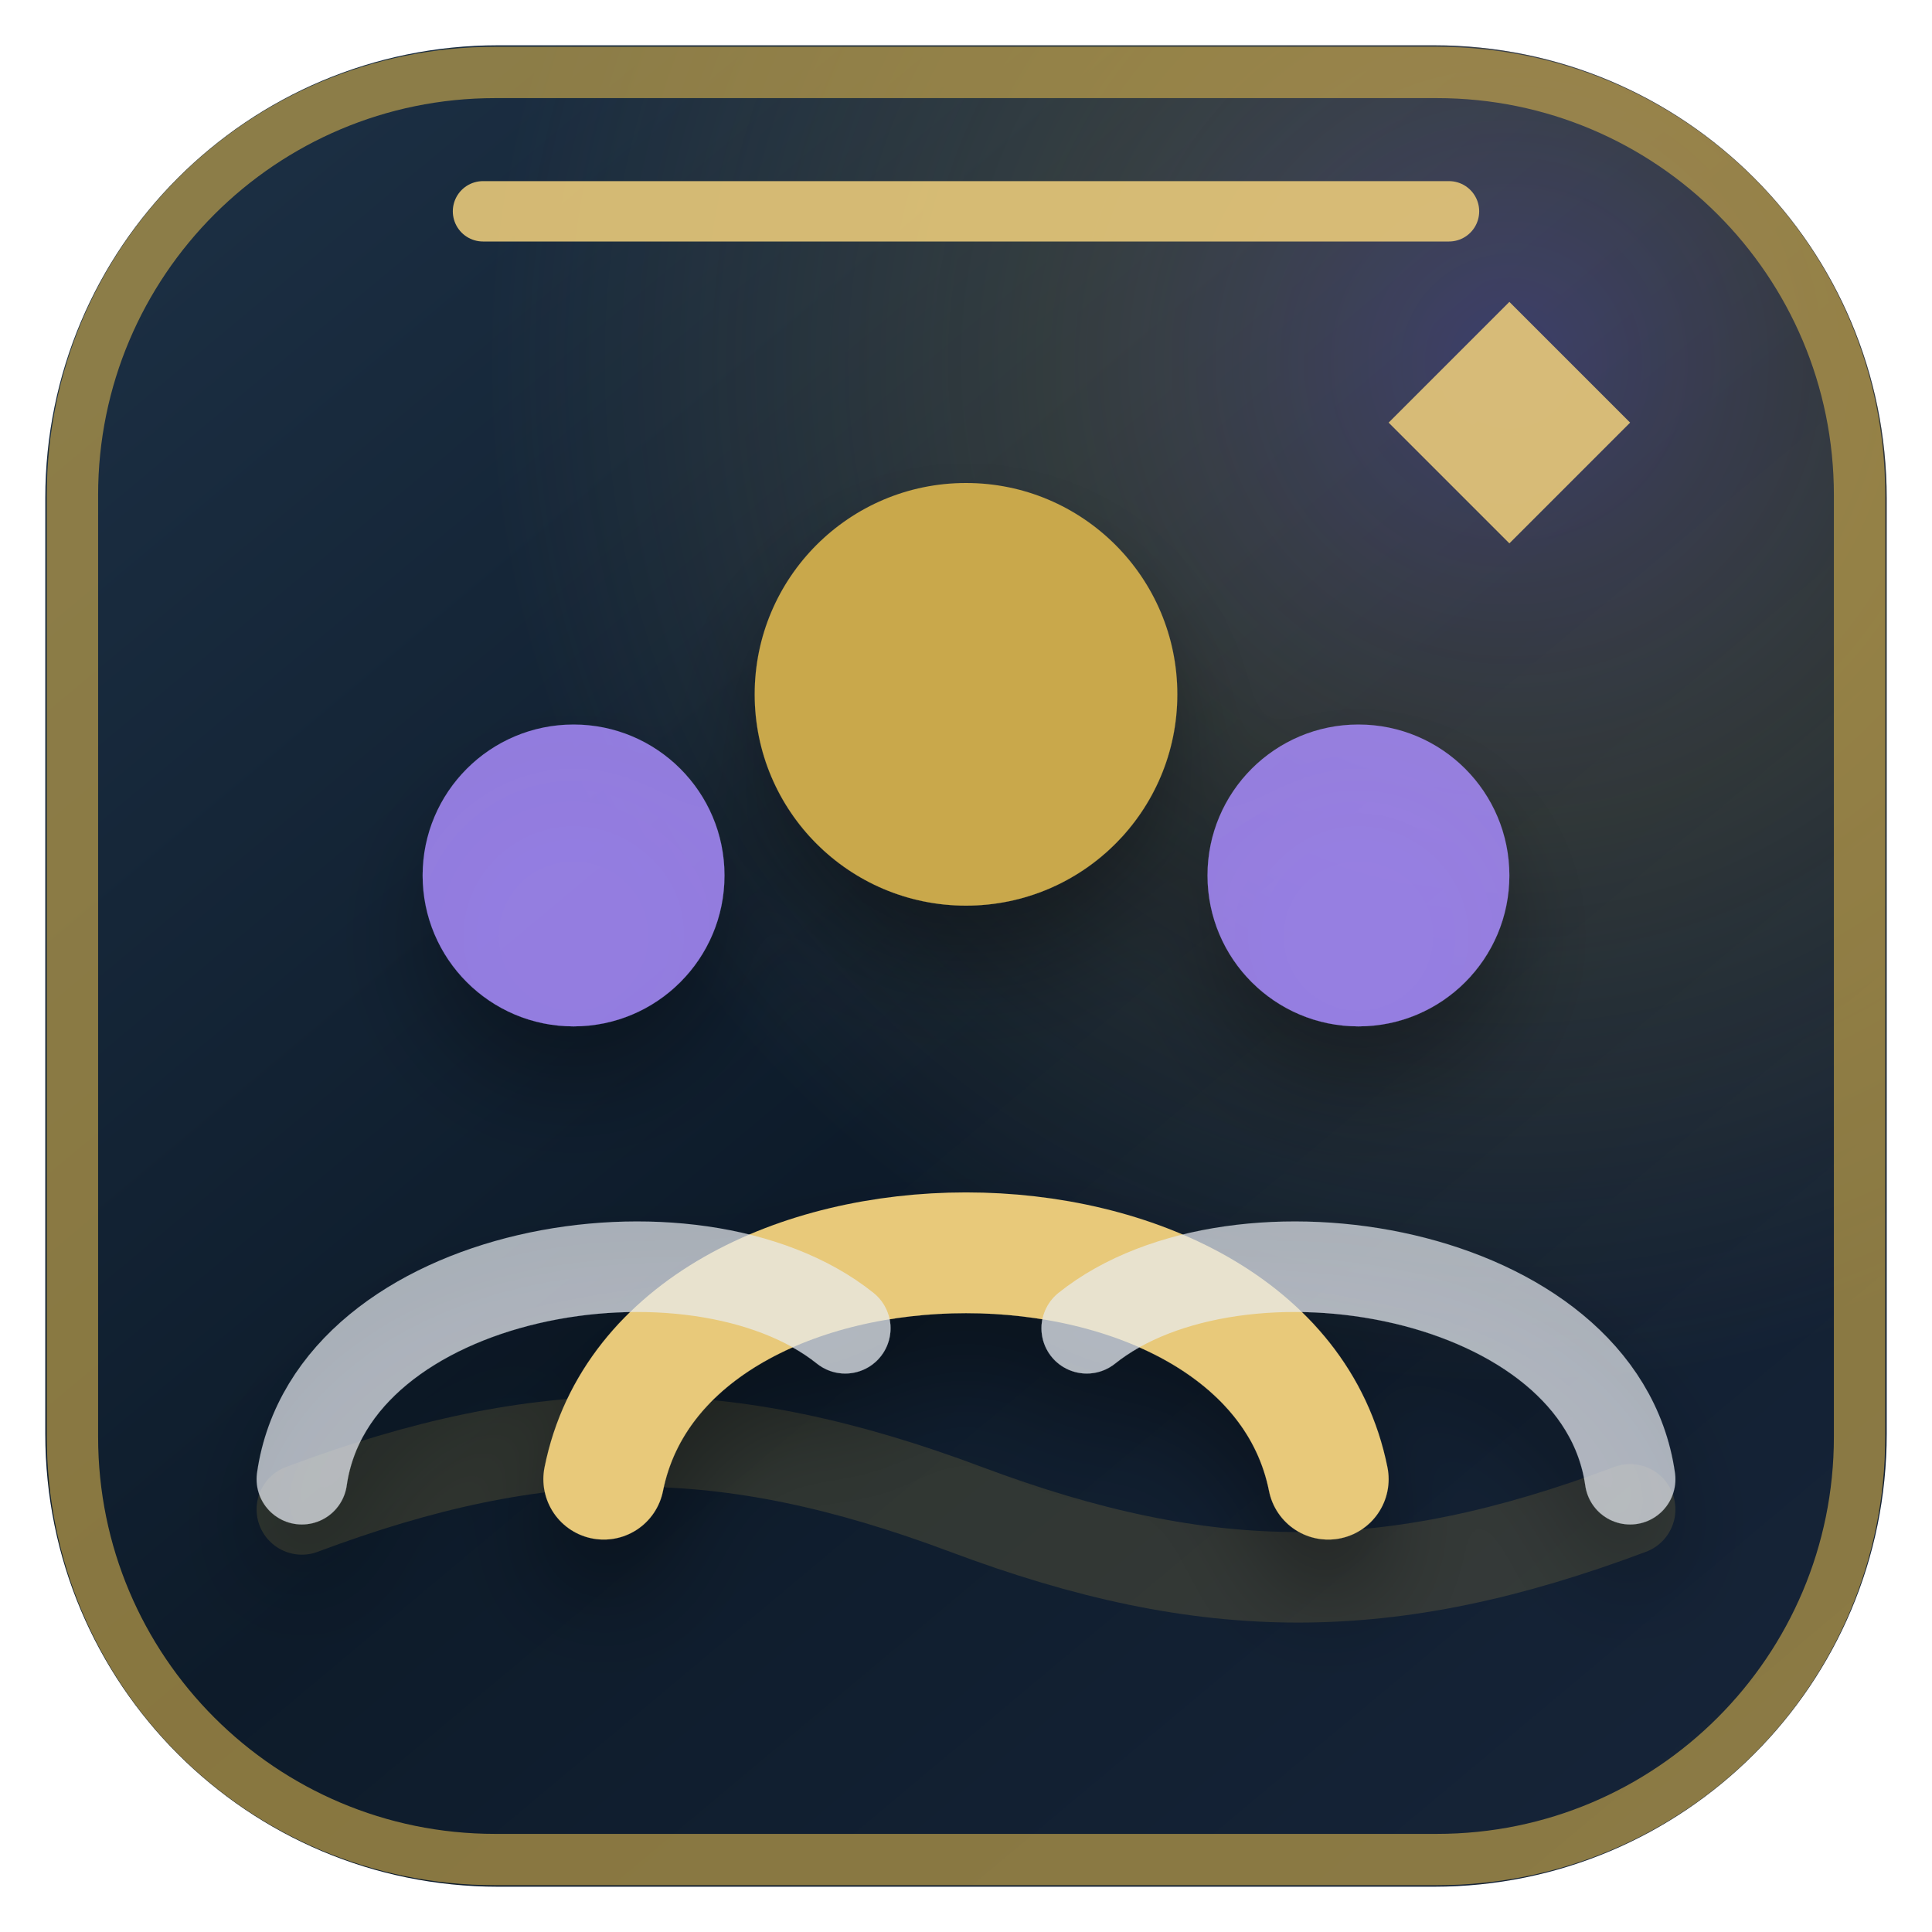
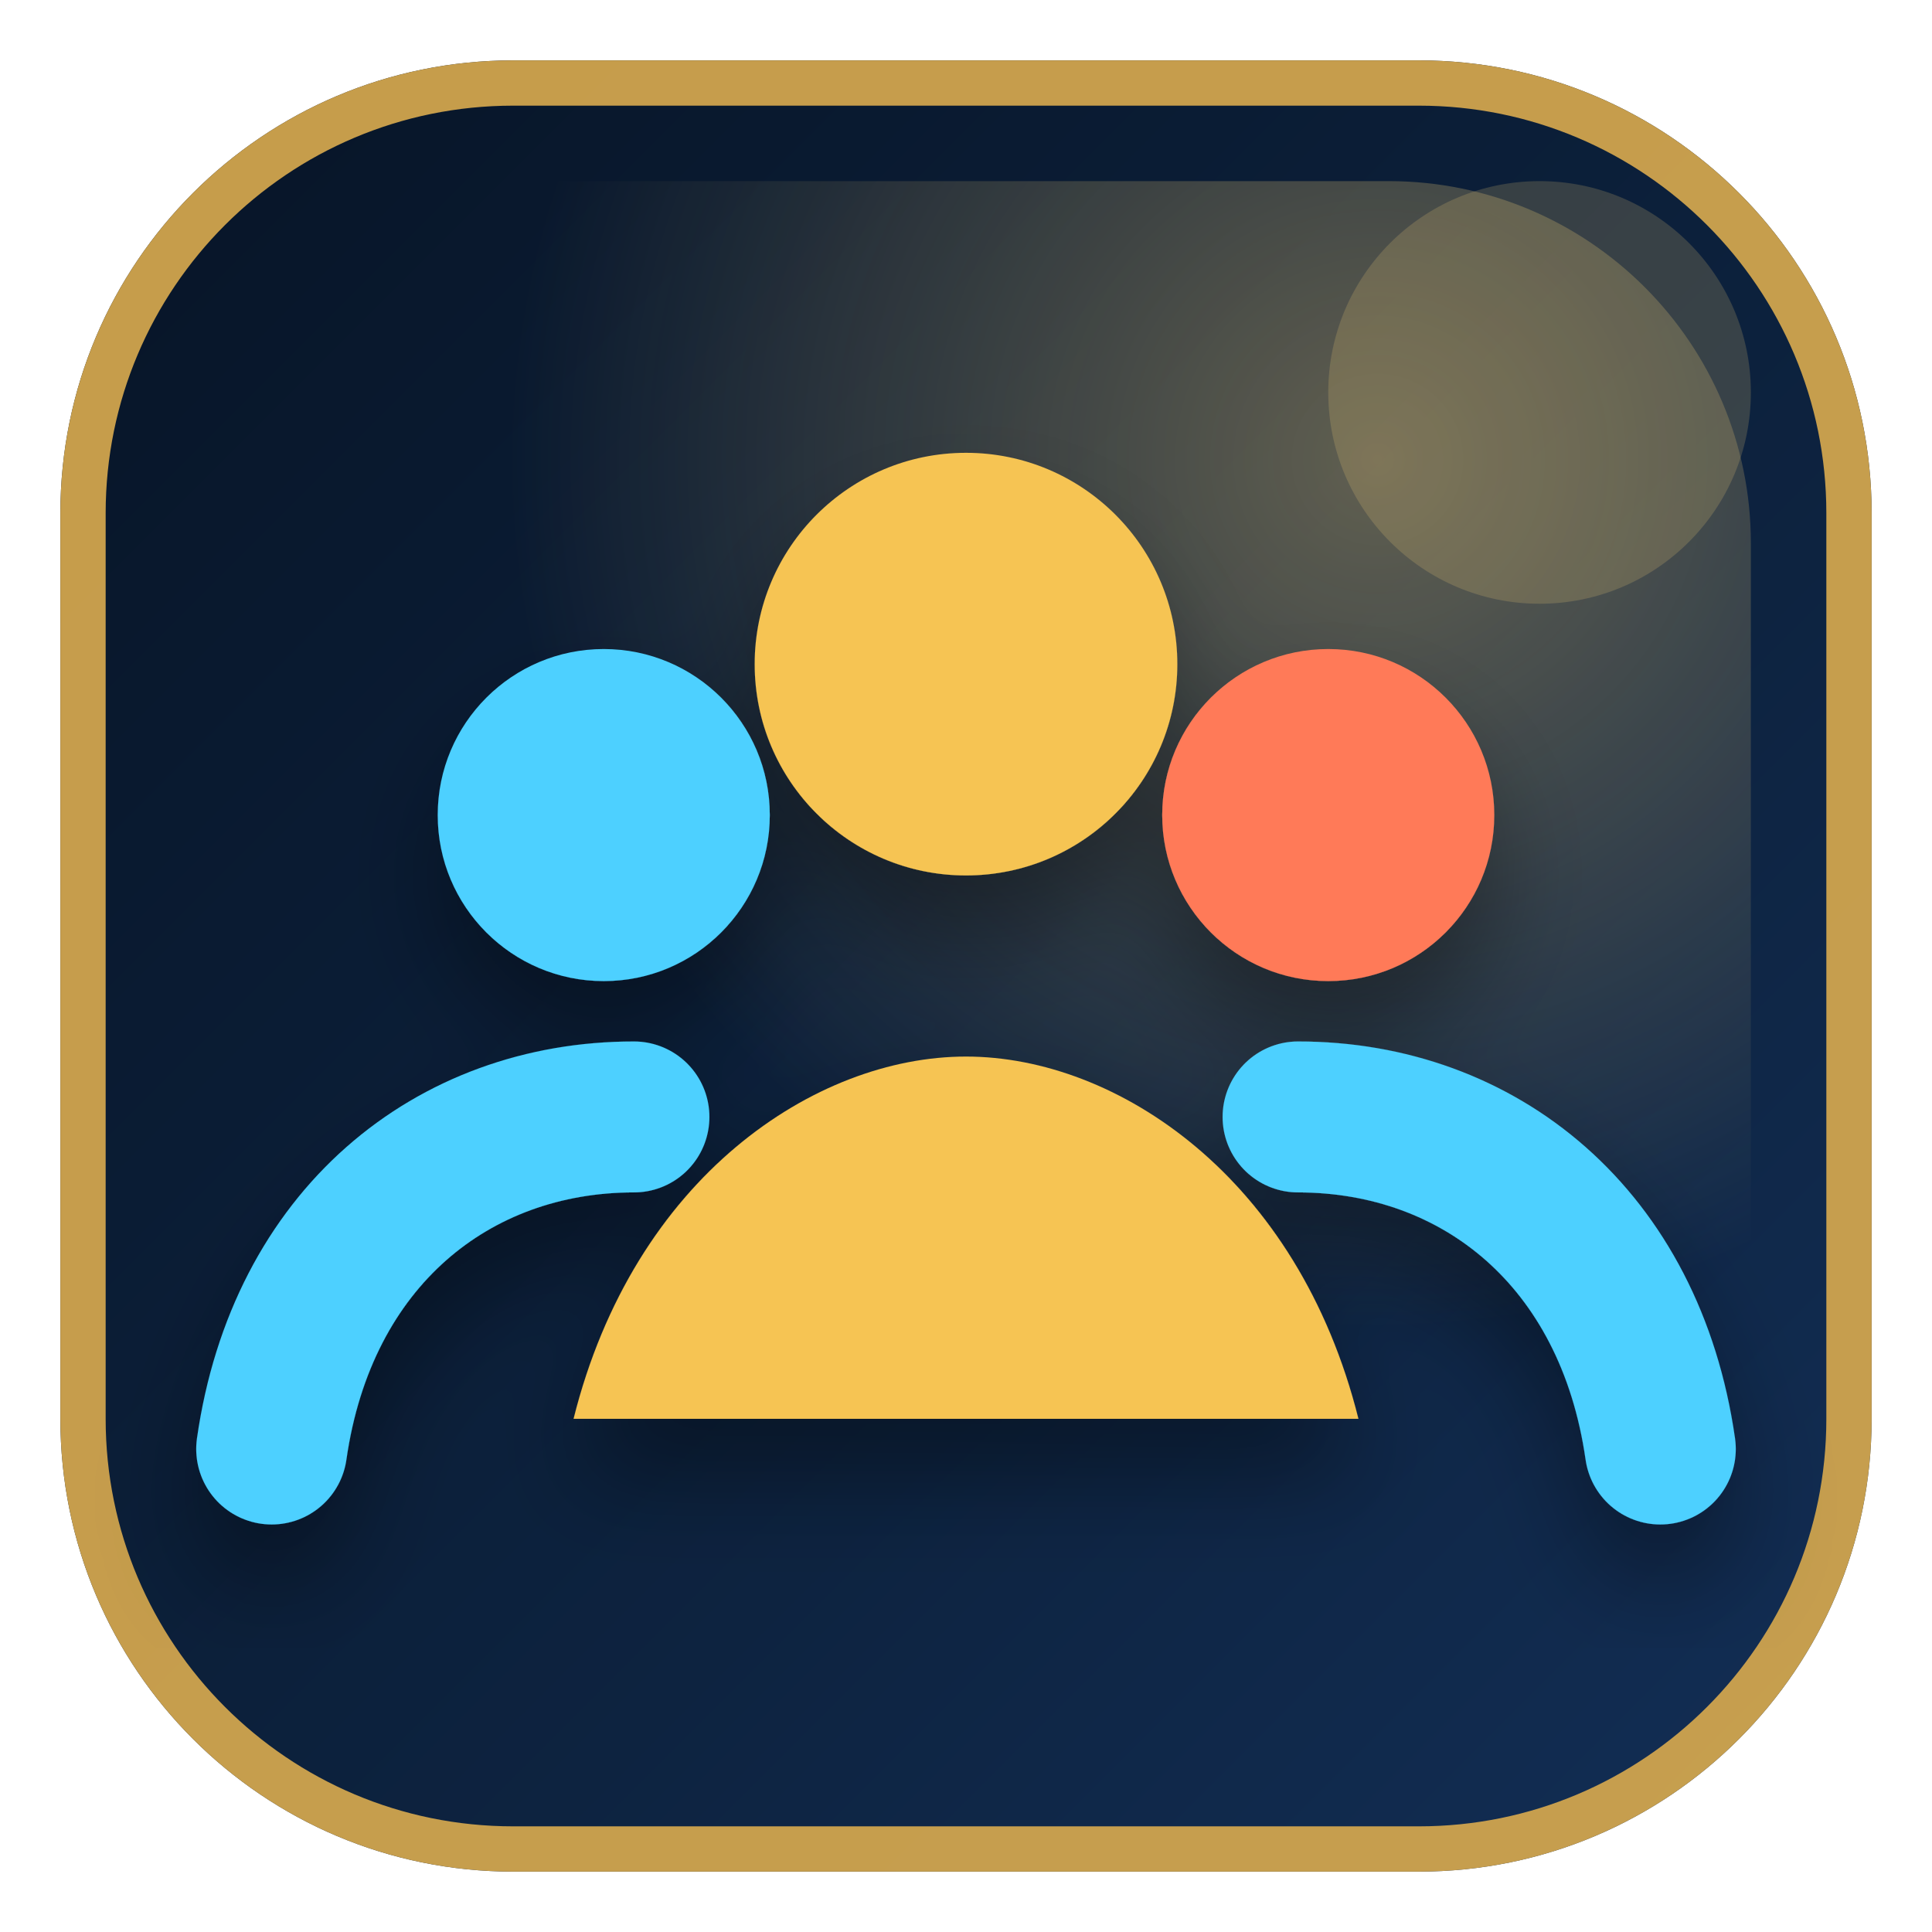
- <svg xmlns="http://www.w3.org/2000/svg" viewBox="0 0 64 64" role="img" aria-label="Colaboradores — símbolo BIF">
+ <svg xmlns="http://www.w3.org/2000/svg" viewBox="0 0 64 64" role="img" aria-label="colaboradores">
  <defs>
-     <linearGradient id="bg" x1="10" y1="5" x2="56" y2="60" gradientUnits="userSpaceOnUse">
-       <stop offset="0" stop-color="#1b2e42" />
-       <stop offset="0.52" stop-color="#0d1b2a" />
-       <stop offset="1" stop-color="#162438" />
+     <linearGradient id="bg" x1="0" y1="0" x2="1" y2="1">
+       <stop offset="0" stop-color="#071426" />
+       <stop offset="0.62" stop-color="#0d2340" />
+       <stop offset="1" stop-color="#132f57" />
    </linearGradient>
-     <radialGradient id="glow" cx="50" cy="12" r="34" gradientUnits="userSpaceOnUse">
-       <stop offset="0" stop-color="#a78bfa" stop-opacity="0.30" />
-       <stop offset="0.45" stop-color="#e8c97a" stop-opacity="0.15" />
-       <stop offset="1" stop-color="#e8c97a" stop-opacity="0" />
+     <radialGradient id="glow" cx="76%" cy="18%" r="55%">
+       <stop offset="0" stop-color="#ffd67a" stop-opacity="0.35" />
+       <stop offset="1" stop-color="#ffd67a" stop-opacity="0" />
    </radialGradient>
-     <filter id="soft" x="-20%" y="-20%" width="140%" height="140%">
-       <feDropShadow dx="0" dy="2" stdDeviation="1.6" flood-color="#000000" flood-opacity="0.35" />
+     <filter id="shadow" x="-20%" y="-20%" width="140%" height="140%">
+       <feDropShadow dx="0" dy="2" stdDeviation="1.6" flood-color="#000" flood-opacity="0.34" />
    </filter>
  </defs>
-   <rect x="1.5" y="1.5" width="61" height="61" rx="15" fill="url(#bg)" />
-   <rect x="1.5" y="1.5" width="61" height="61" rx="15" fill="url(#glow)" />
-   <rect x="2.4" y="2.4" width="59.2" height="59.2" rx="14" fill="none" stroke="#c9a84c" stroke-opacity="0.65" stroke-width="1.7" />
-   <path d="M16 7h32" stroke="#e8c97a" stroke-opacity="0.9" stroke-width="2" stroke-linecap="round" />
-   <path d="M50 10l4 4-4 4-4-4z" fill="#e8c97a" fill-opacity="0.9" />
-   <path d="M10 50c8-3 14-3 22 0s14 3 22 0" fill="none" stroke="#c9a84c" stroke-opacity="0.18" stroke-width="3" stroke-linecap="round" />
-   <g filter="url(#soft)" stroke-linecap="round" stroke-linejoin="round">
-     <circle cx="32" cy="23" r="7" fill="#c9a84c" />
-     <circle cx="19" cy="29" r="5" fill="#a78bfa" opacity=".85" />
-     <circle cx="45" cy="29" r="5" fill="#a78bfa" opacity=".85" />
-     <path d="M20 49c2-10 22-10 24 0" fill="none" stroke="#e8c97a" stroke-width="4" stroke-linecap="round" />
-     <path d="M10 49c1-7 13-9 18-5M54 49c-1-7-13-9-18-5" fill="none" stroke="#e8edf3" stroke-opacity=".7" stroke-width="3" stroke-linecap="round" />
+   <rect x="2" y="2" width="60" height="60" rx="15" fill="url(#bg)" />
+   <rect x="2.75" y="2.75" width="58.5" height="58.5" rx="14.25" fill="none" stroke="#d6a84e" stroke-width="1.5" opacity="0.92" />
+   <rect x="6" y="6" width="52" height="52" rx="12" fill="url(#glow)" />
+   <circle cx="51" cy="13" r="7" fill="#ffd67a" opacity="0.18" />
+   <g filter="url(#shadow)">
+     <circle cx="32" cy="22" r="7" fill="#f6c453" />
+     <circle cx="20" cy="27" r="5.5" fill="#4dd0ff" />
+     <circle cx="44" cy="27" r="5.5" fill="#ff7a59" />
+     <path d="M19 47c2-8 8-12 13-12s11 4 13 12" fill="#f6c453" />
+     <path d="M9 48c1-7 6-11 12-11M55 48c-1-7-6-11-12-11" fill="none" stroke="#4dd0ff" stroke-width="5" stroke-linecap="round" />
  </g>
</svg>
